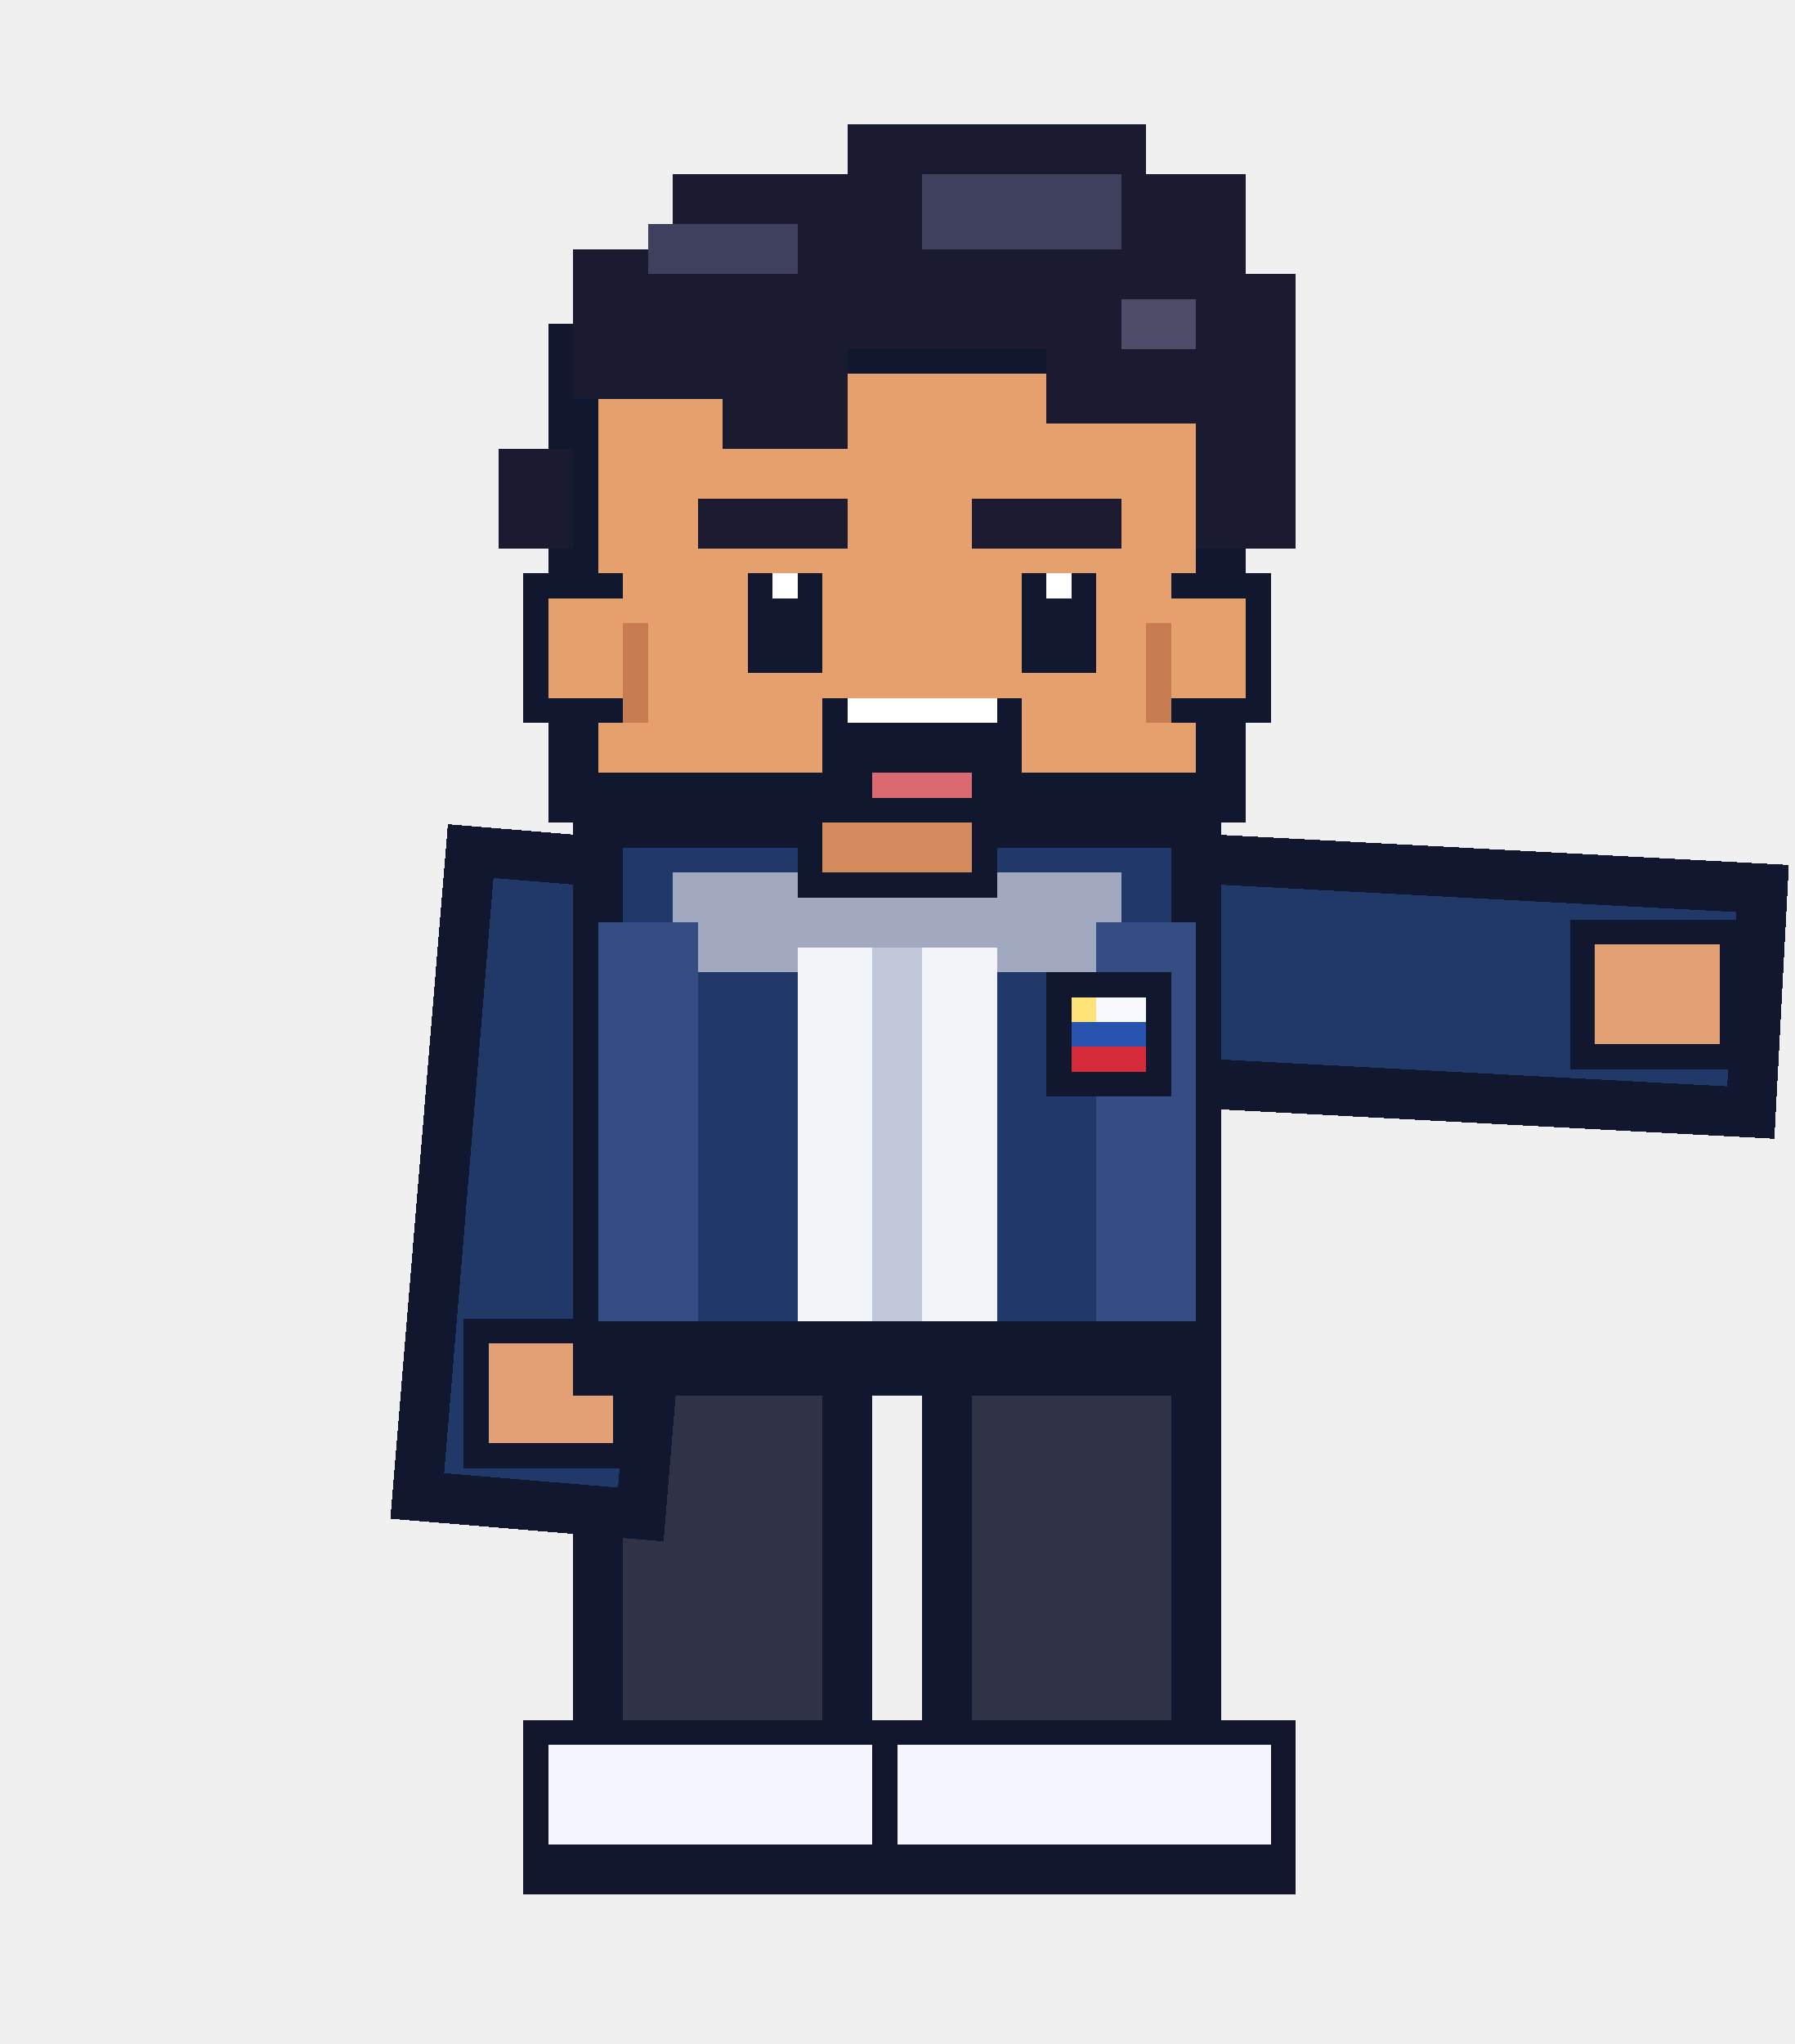
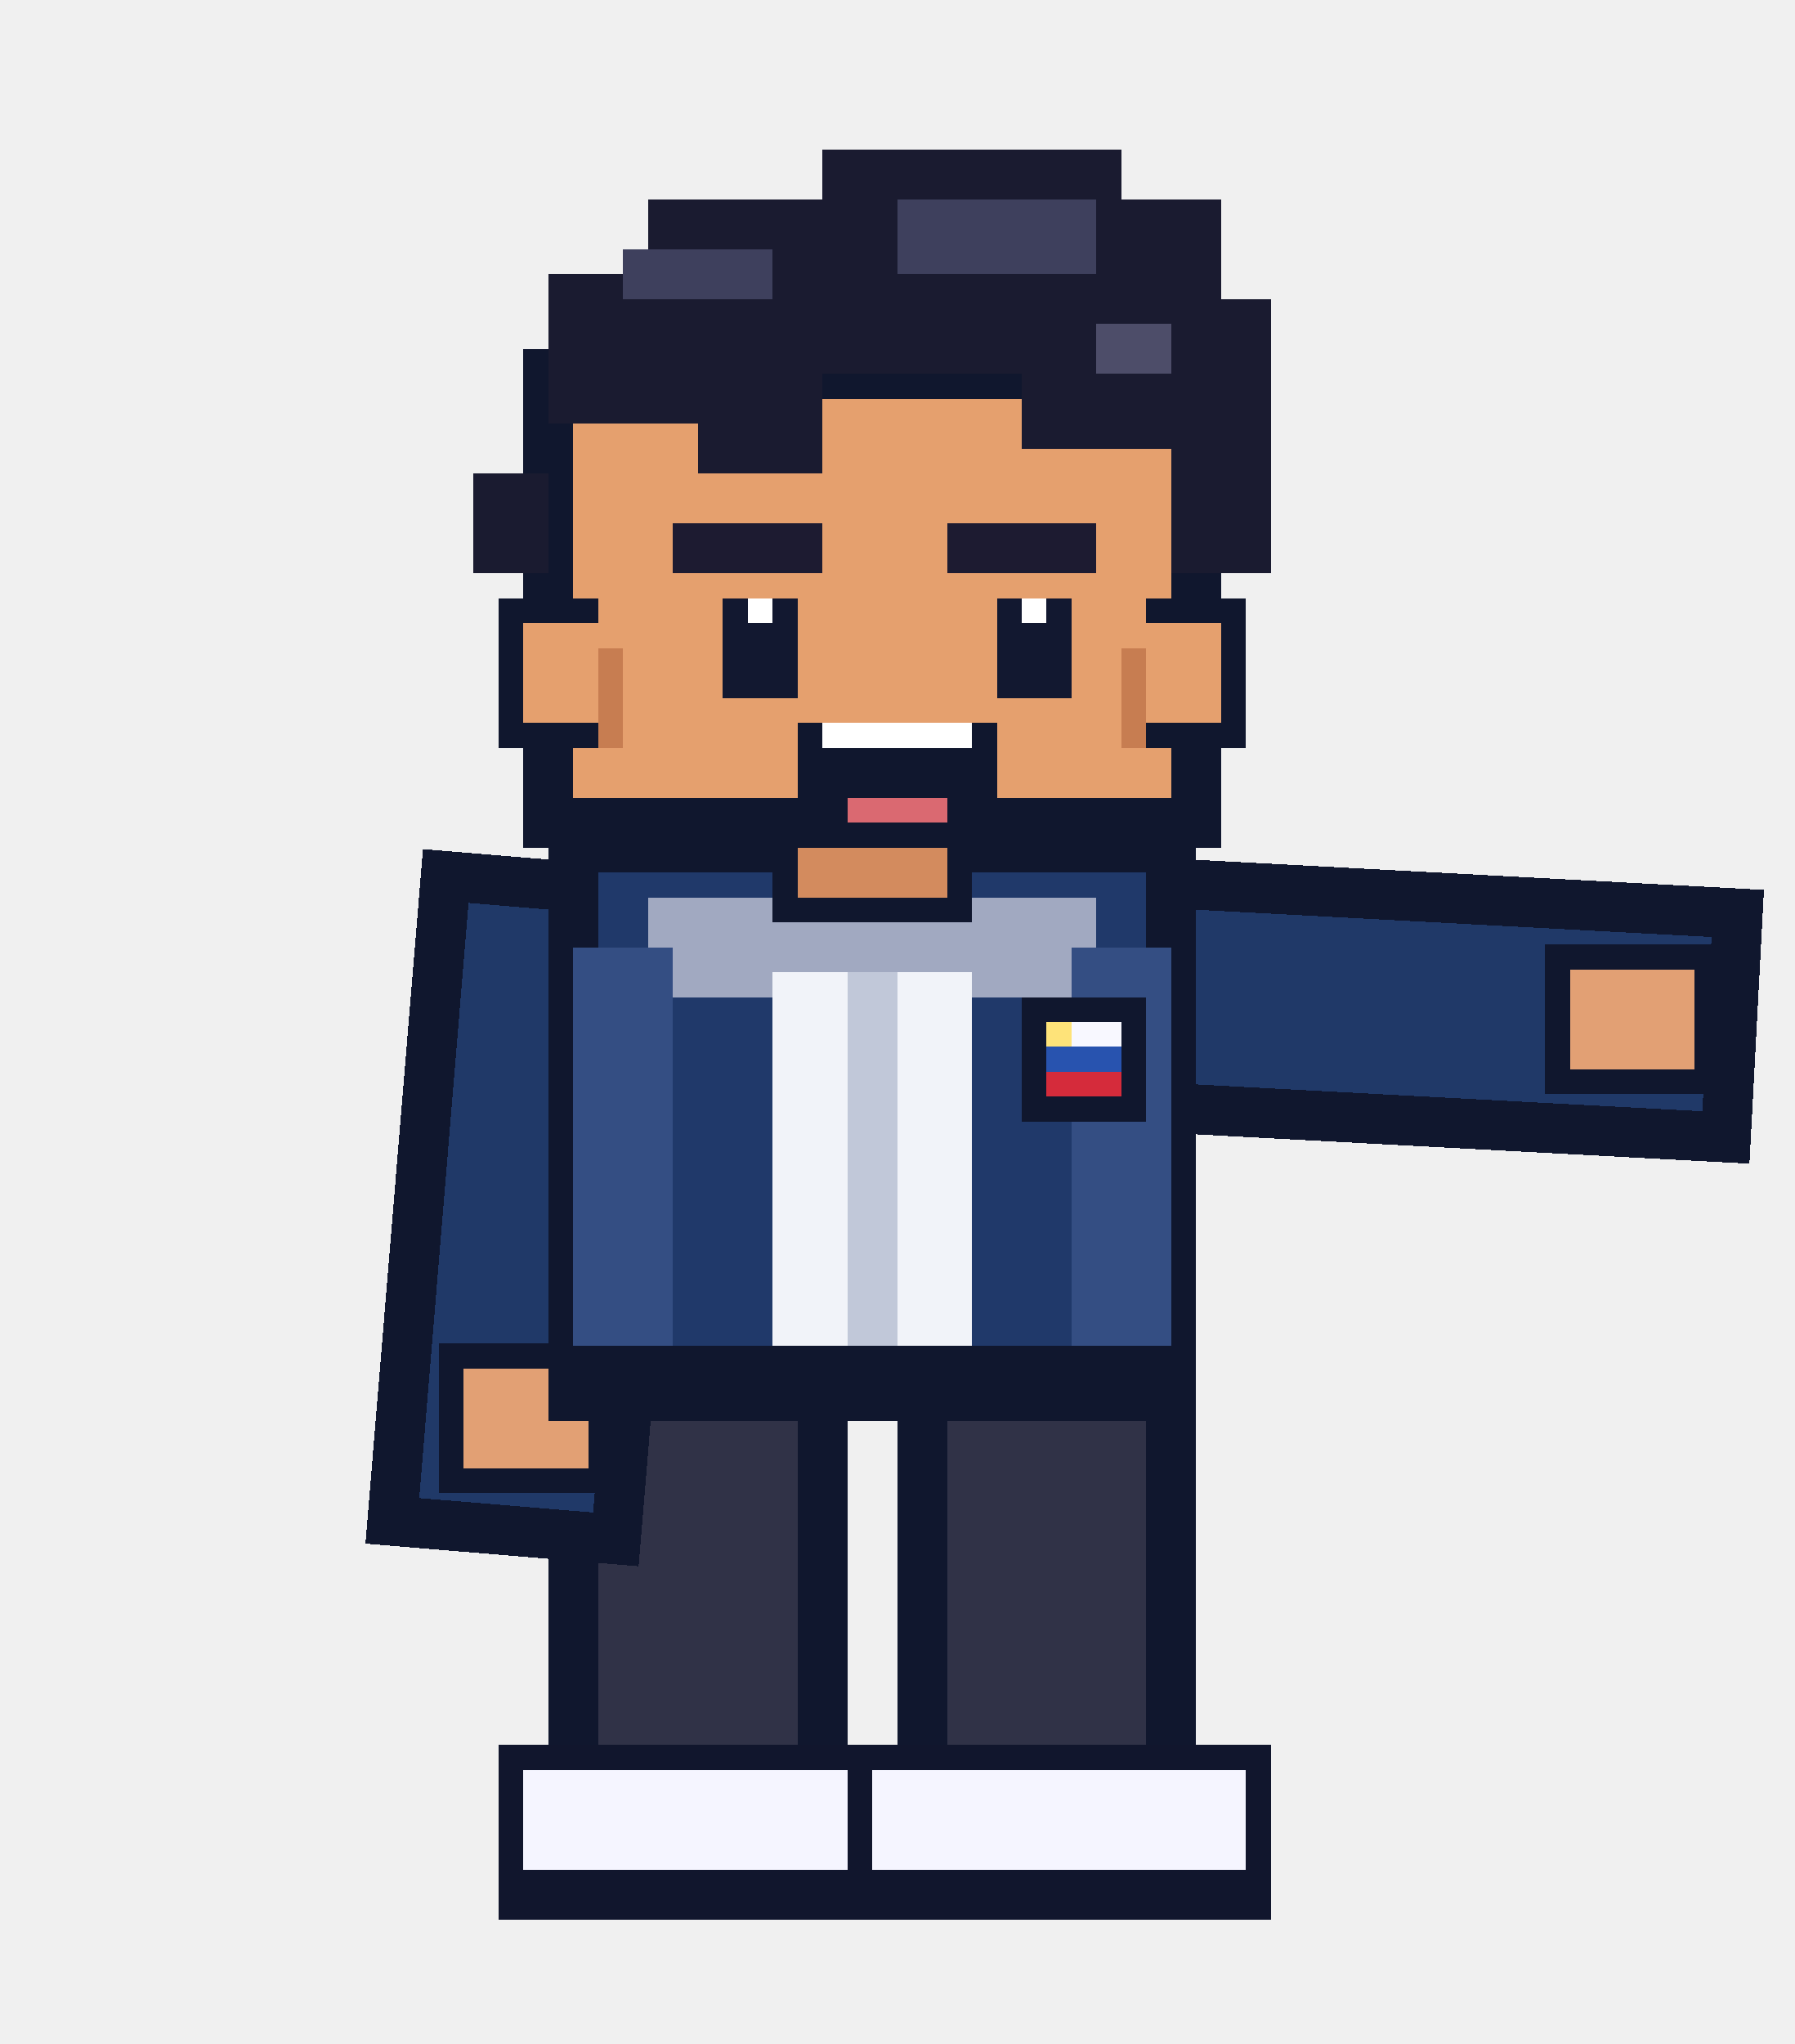
<svg xmlns="http://www.w3.org/2000/svg" viewBox="0 0 72 82" width="288" height="328" shape-rendering="crispEdges" role="img" aria-label="8-bit UrFavXBF point_object frame 5">
-   <g transform="translate(0 0)">
+   <g transform="translate(-1 1)">
    <path d="M29 53L29 69" fill="none" stroke="#10172e" stroke-width="12" stroke-linecap="square" />
    <path d="M29 53L29 69" fill="none" stroke="#303247" stroke-width="8" stroke-linecap="square" />
    <path d="M43 53L43 69" fill="none" stroke="#10172e" stroke-width="12" stroke-linecap="square" />
    <path d="M43 53L43 69" fill="none" stroke="#303247" stroke-width="8" stroke-linecap="square" />
    <rect x="21" y="69" width="17" height="7" fill="#11162d" />
    <rect x="22" y="70" width="15" height="4" fill="#f5f5ff" />
    <rect x="35" y="69" width="17" height="7" fill="#11162d" />
    <rect x="36" y="70" width="15" height="4" fill="#f5f5ff" />
    <path d="M23 39L21.6 55.9" fill="none" stroke="#10172e" stroke-width="11" stroke-linecap="square" />
    <path d="M23 39L21.6 55.9" fill="none" stroke="#203968" stroke-width="7" stroke-linecap="square" />
    <path d="M49 39L66 39.9" fill="none" stroke="#10172e" stroke-width="11" stroke-linecap="square" />
    <path d="M49 39L66 39.9" fill="none" stroke="#203968" stroke-width="7" stroke-linecap="square" />
    <rect x="18.6" y="52.9" width="7" height="6" fill="#10172e" />
    <rect x="19.6" y="53.9" width="5" height="4" fill="#e2a074" />
    <rect x="63" y="36.9" width="7" height="6" fill="#10172e" />
    <rect x="64" y="37.9" width="5" height="4" fill="#e2a074" />
    <path d="M23 32h26v24H23z" fill="#10172e" />
    <rect x="25" y="34" width="22" height="19" fill="#20396a" />
    <rect x="27" y="35" width="18" height="4" fill="#a1a9c1" />
    <rect x="32" y="38" width="8" height="15" fill="#f1f3f9" />
    <rect x="35" y="38" width="2" height="15" fill="#c1c8d9" />
    <rect x="24" y="37" width="4" height="16" fill="#344e83" />
    <rect x="44" y="37" width="4" height="16" fill="#344e83" />
    <rect x="42" y="39" width="5" height="5" fill="#10172e" />
    <rect x="43" y="40" width="3" height="1" fill="#f8f8ff" />
    <rect x="43" y="41" width="3" height="1" fill="#2853af" />
    <rect x="43" y="42" width="3" height="1" fill="#d52b3b" />
    <rect x="43" y="40" width="1" height="1" fill="#fee379" />
    <rect x="32" y="29" width="8" height="7" fill="#10172e" />
    <rect x="33" y="30" width="6" height="5" fill="#d38b5e" />
    <rect x="22" y="13" width="28" height="20" fill="#10172e" />
    <rect x="24" y="15" width="24" height="16" fill="#e5a06e" />
    <rect x="24" y="25" width="2" height="4" fill="#c77d51" />
    <rect x="46" y="25" width="2" height="4" fill="#c77d51" />
    <rect x="21" y="23" width="4" height="6" fill="#10172e" />
    <rect x="22" y="24" width="3" height="4" fill="#e5a06e" />
    <rect x="47" y="23" width="4" height="6" fill="#10172e" />
    <rect x="47" y="24" width="3" height="4" fill="#e5a06e" />
    <path d="M20 18h3V10h4V7h7V5h12v2h4v4h2v11h-4v-5h-6v-3h-8v4h-5v-2h-6v6h-3z" fill="#1a1b30" />
    <rect x="26" y="9" width="6" height="2" fill="#3e405d" />
    <rect x="37" y="7" width="8" height="3" fill="#3e405d" />
    <rect x="45" y="12" width="3" height="2" fill="#4d4d69" />
    <rect x="28" y="20" width="6" height="2" fill="#1d1b31" />
    <rect x="39" y="20" width="6" height="2" fill="#1d1b31" />
    <rect x="30" y="23" width="3" height="4" fill="#121830" />
    <rect x="41" y="23" width="3" height="4" fill="#121830" />
    <rect x="31" y="23" width="1" height="1" fill="#fff" />
    <rect x="42" y="23" width="1" height="1" fill="#fff" />
    <rect x="33" y="28" width="8" height="4" fill="#10172e" />
    <rect x="34" y="28" width="6" height="1" fill="#fff" />
    <rect x="35" y="31" width="4" height="1" fill="#da6971" />
  </g>
</svg>
